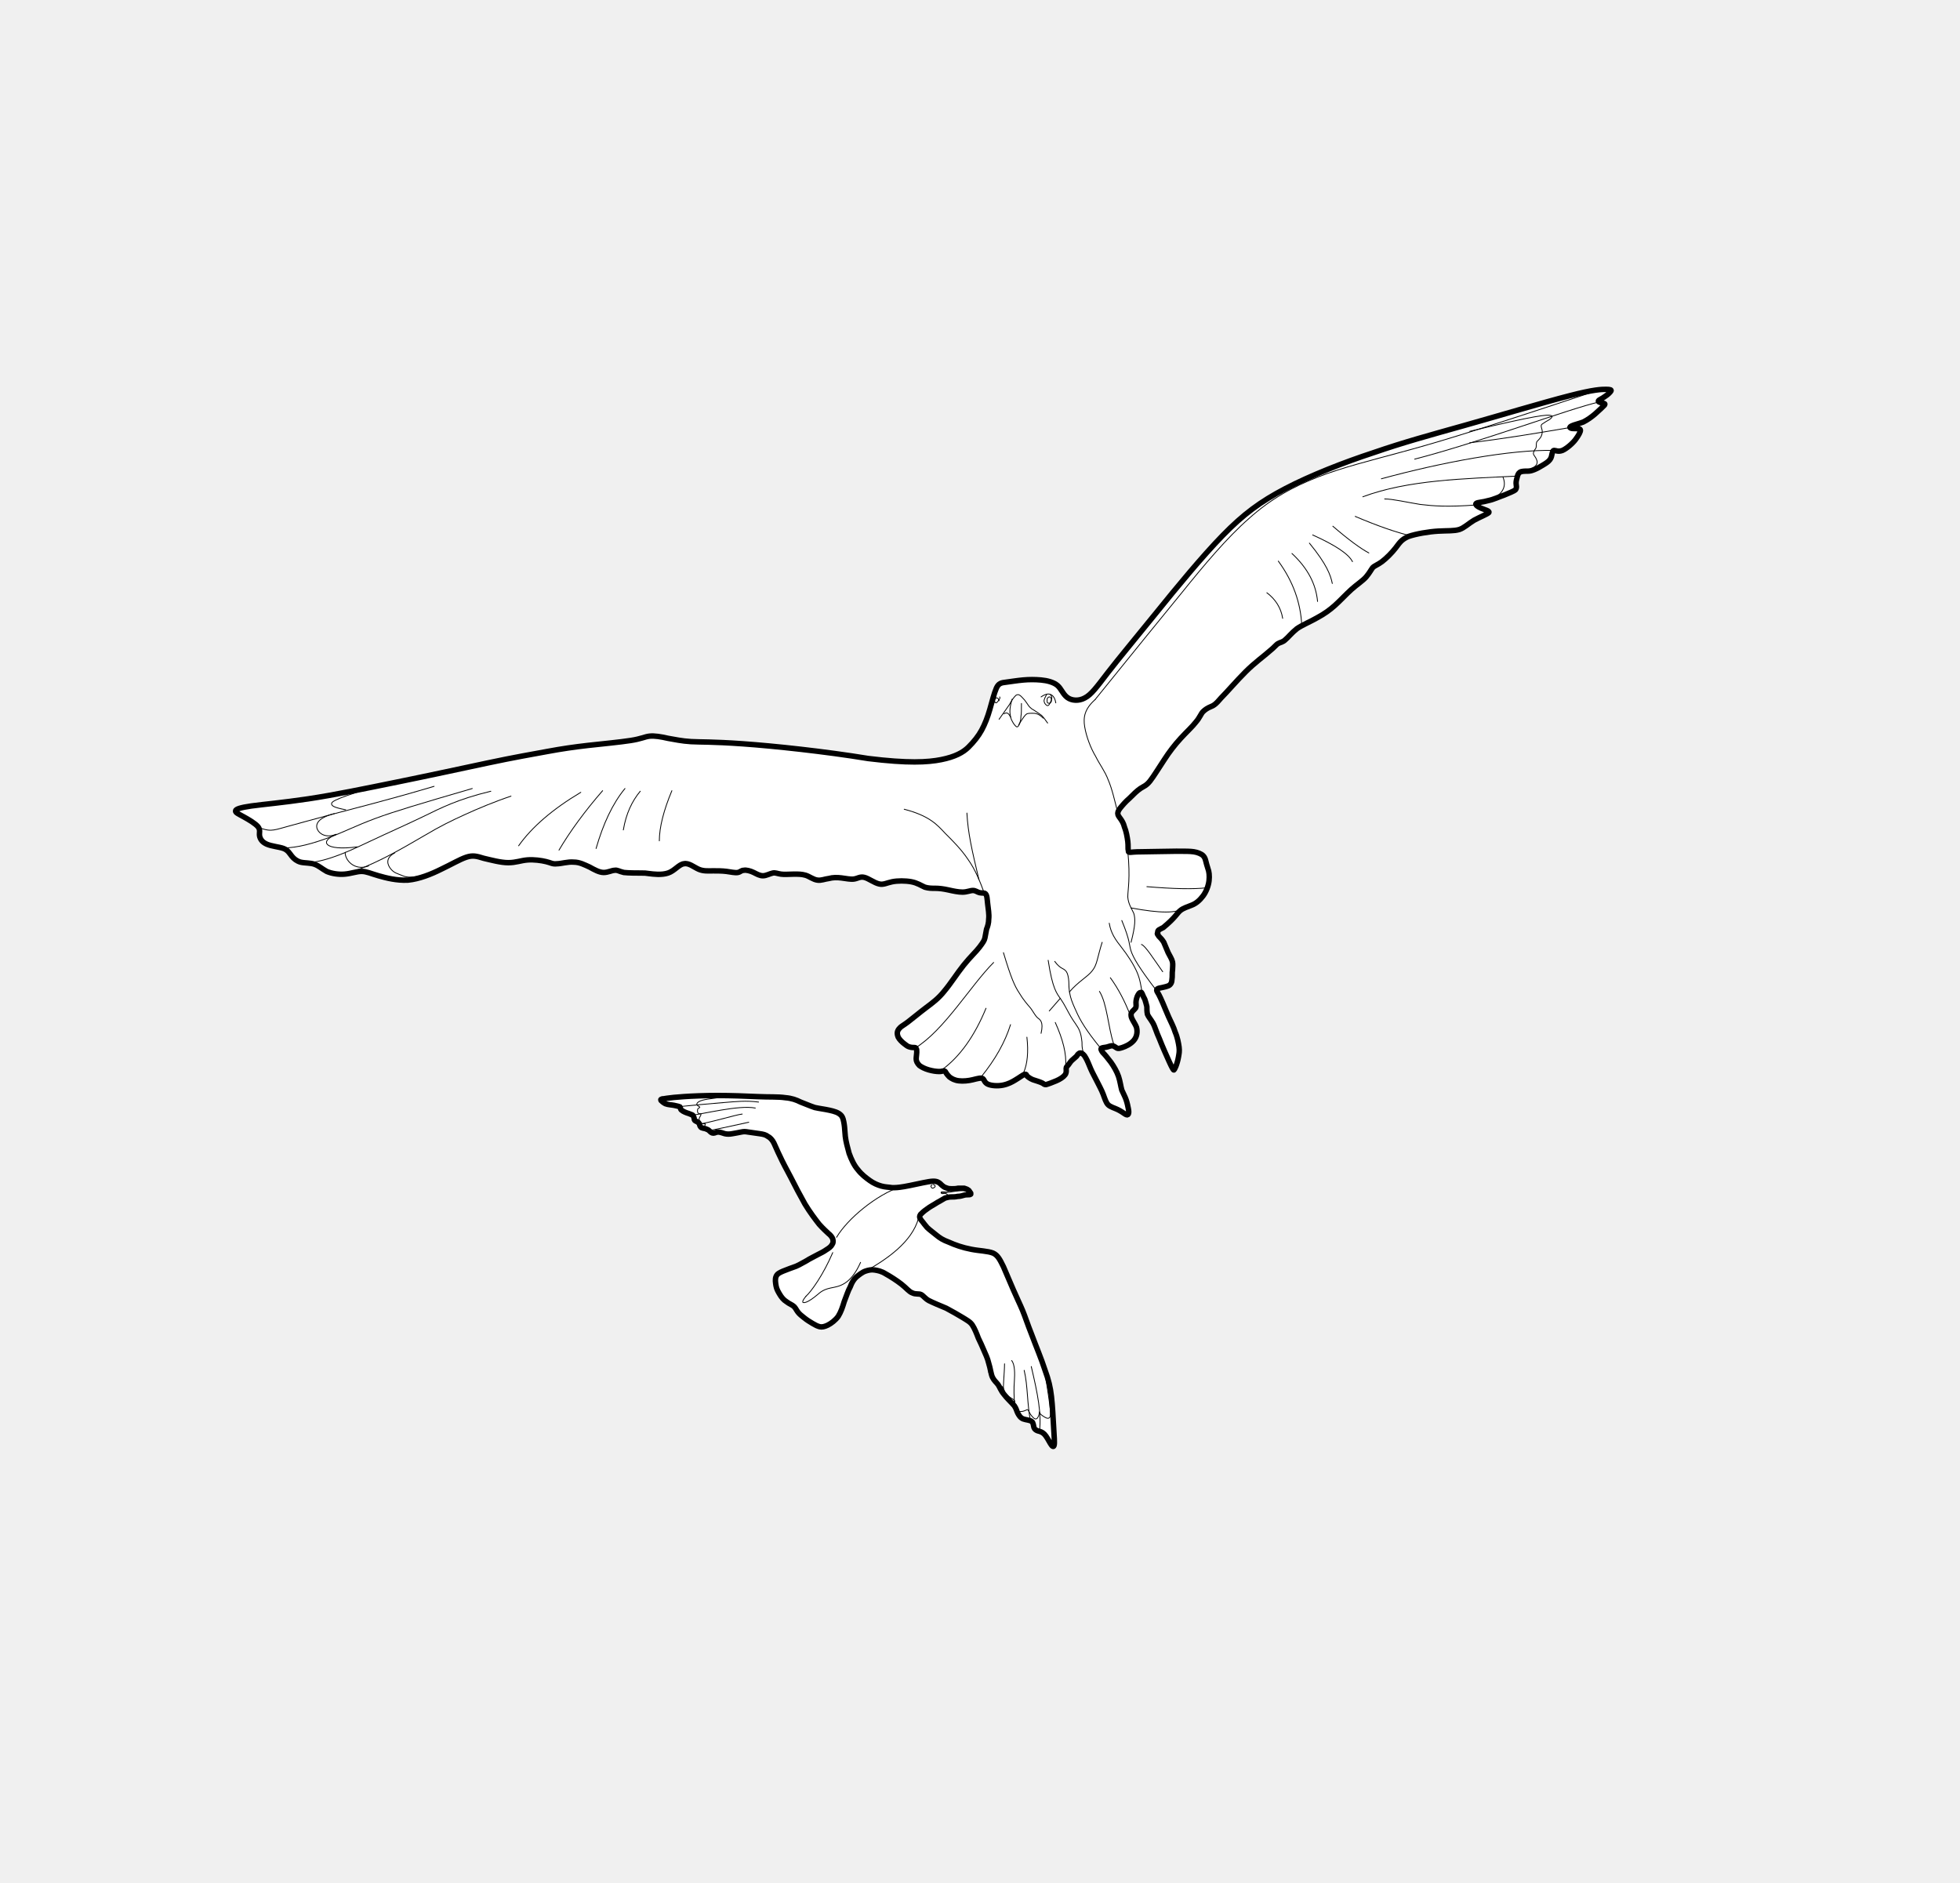
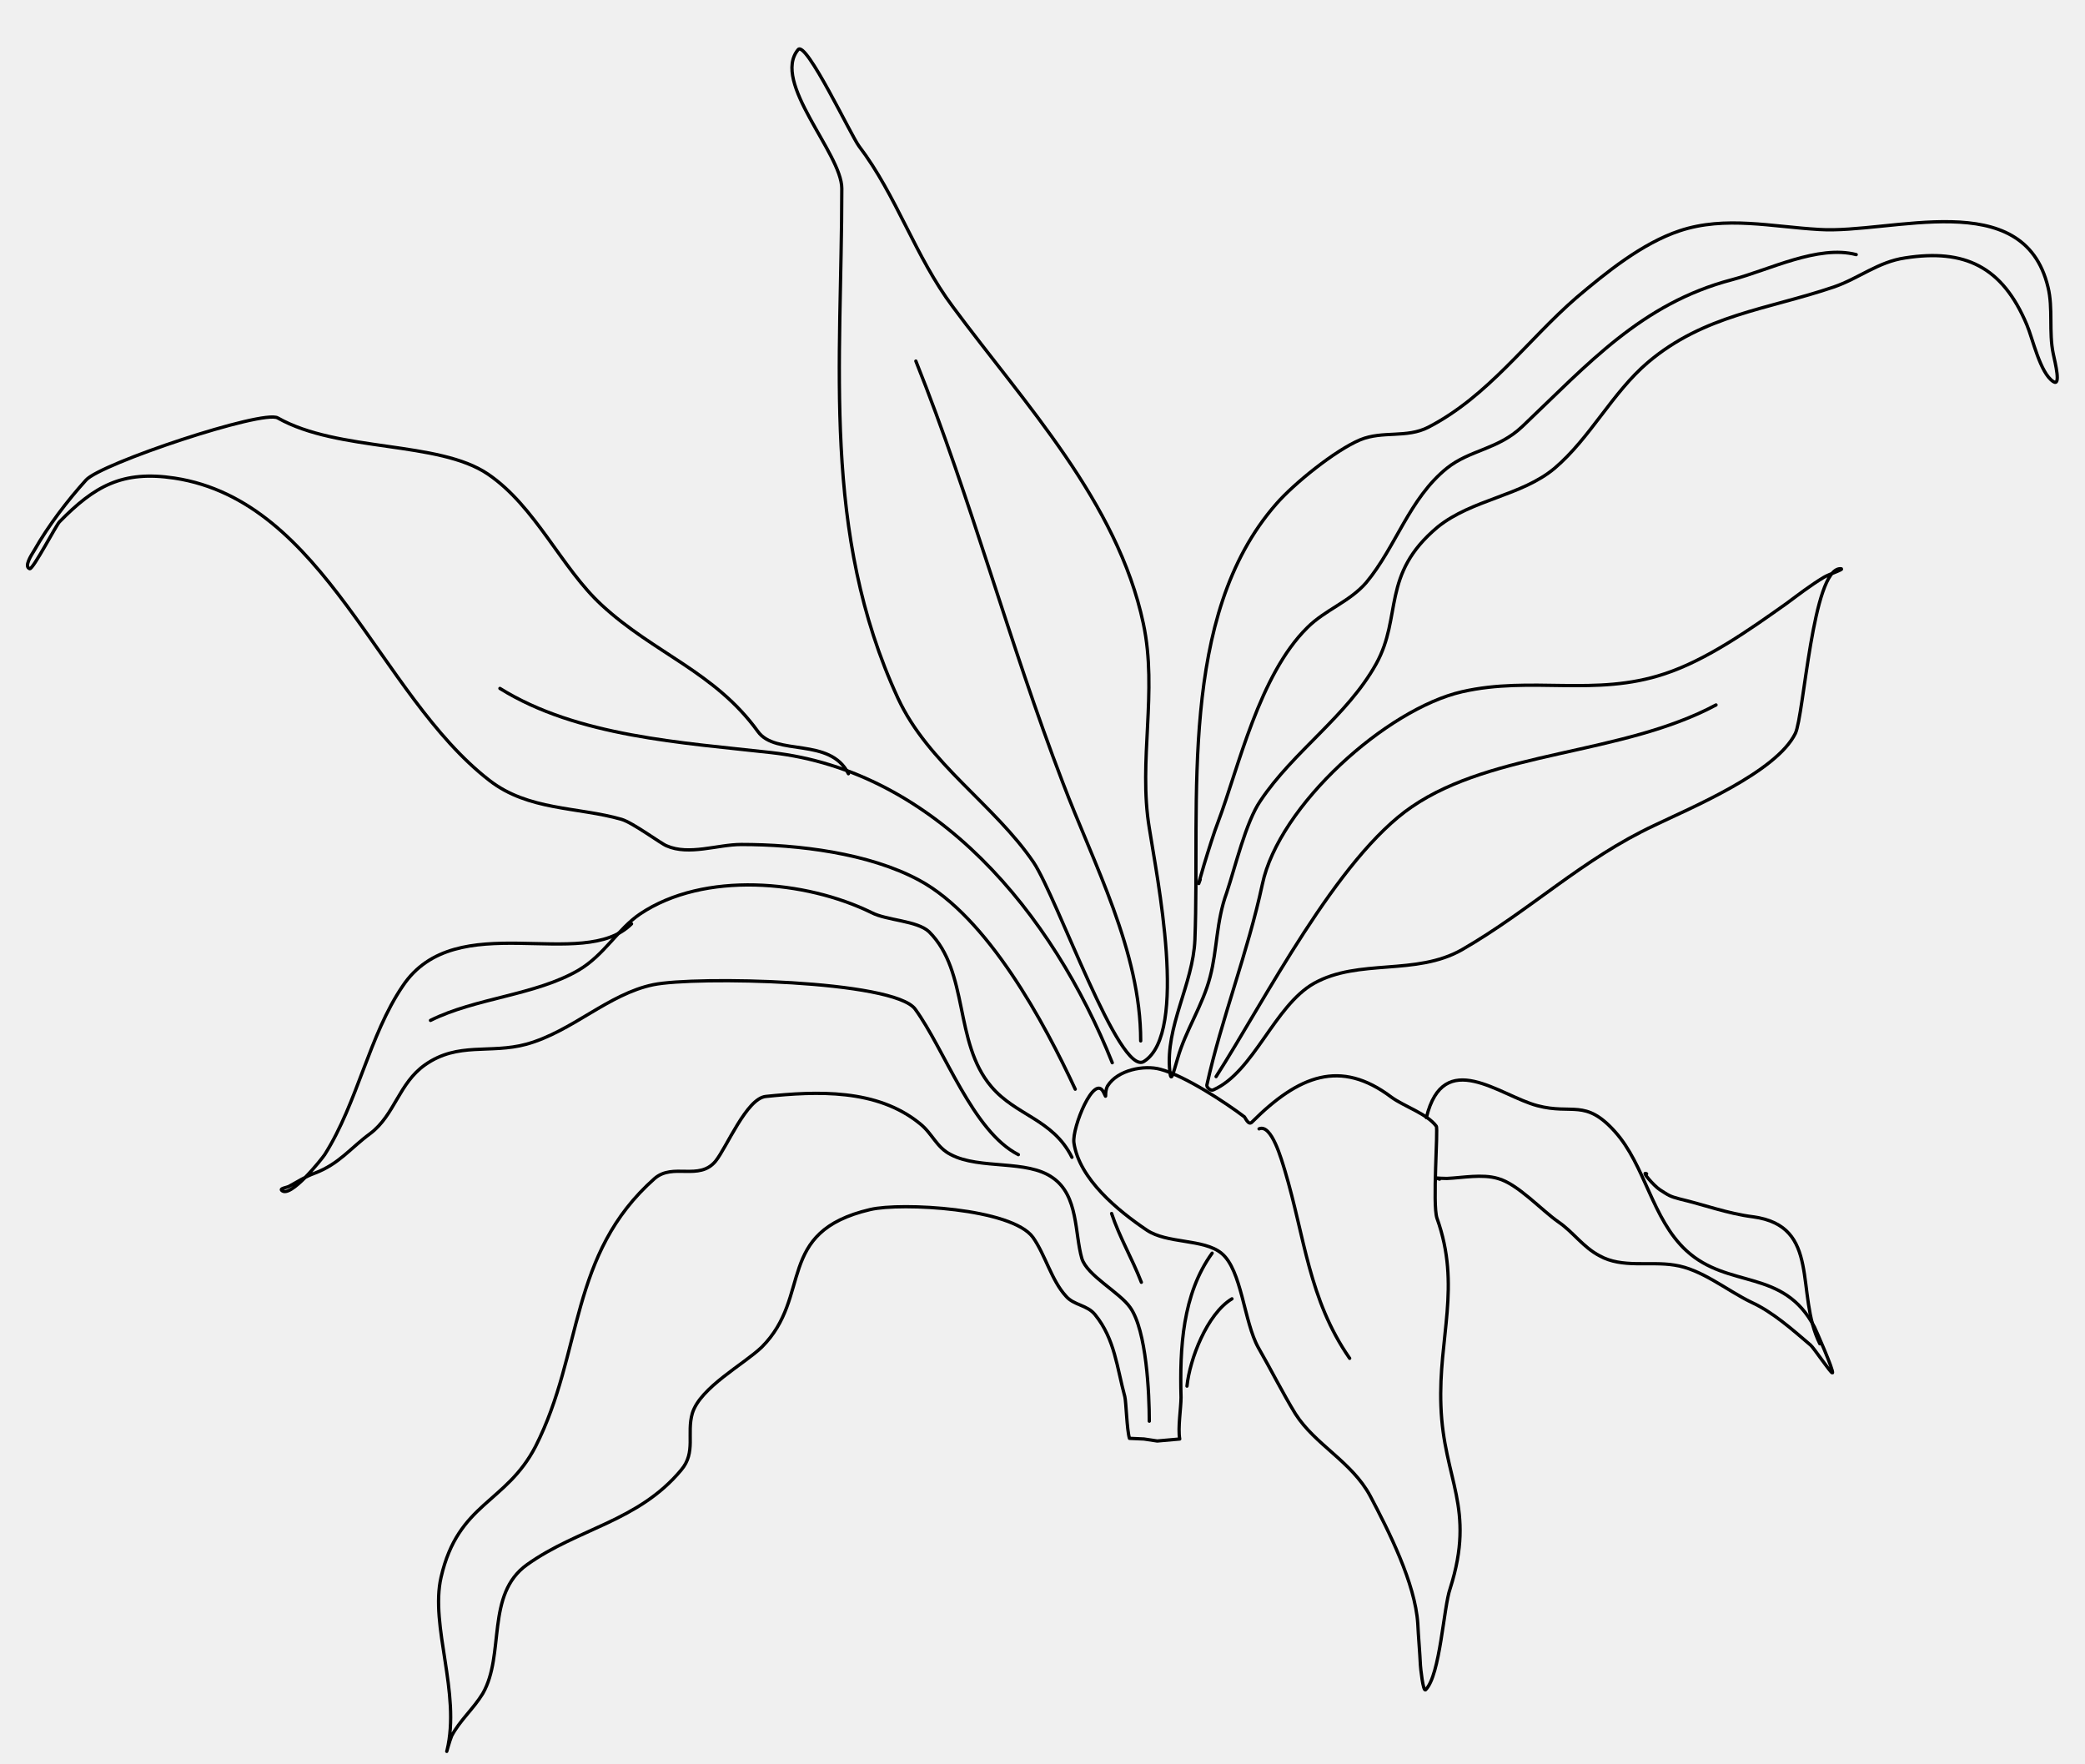
- <svg xmlns="http://www.w3.org/2000/svg" version="1.1" x="0px" y="0px" viewBox="0 0 359.4 345.3" style="enable-background:new 0 0 359.4 345.3;" xml:space="preserve">
+ <svg xmlns="http://www.w3.org/2000/svg" version="1.1" id="Layer_1" x="0px" y="0px" viewBox="0 0 315.3 266.7" style="enable-background:new 0 0 315.3 266.7;" xml:space="preserve">
  <style type="text/css">
- 	.st0{fill:#FFFFFF;stroke:#000000;stroke-linecap:round;stroke-linejoin:round;}
- 	.st1{fill:none;stroke:#000000;stroke-width:0.15;stroke-linecap:round;stroke-linejoin:round;}
+ 	.st0{fill:none;stroke:#000000;stroke-width:0.5;stroke-linecap:round;stroke-linejoin:round;}
</style>
  <g id="line">
</g>
  <g id="water">
</g>
  <g id="land">
</g>
  <g id="plant">
</g>
-   <g id="animal">
-     <g id="XMLID_114_">
-       <path id="XMLID_79_" class="st0" d="M213.3,170.1c2.2-1.8,2.5-2.6,3.1-3.1c0.6-0.5,1.4-0.7,2.1-1c0.8-0.3,1.5-0.9,2.1-1.7    c0.6-0.8,1-1.9,1.1-2.8c0.1-0.9,0-1.7-0.2-2.2c-0.2-0.6-0.3-1-0.4-1.4c-0.1-0.4-0.2-0.7-0.5-1c-0.3-0.3-1-0.6-1.7-0.7    c-0.7-0.1-1.4-0.1-3.2-0.1c-1.8,0-4.6,0.1-6.2,0.1c-1.6,0-2,0.1-2.2,0.1c-0.3,0-0.4,0-0.4-0.3c-0.1-0.3,0-0.9-0.1-1.7    c-0.1-0.8-0.3-1.9-0.6-2.6c-0.2-0.8-0.5-1.2-0.7-1.5c-0.2-0.3-0.4-0.5-0.5-0.8c-0.1-0.3,0-0.7,0.4-1.2c0.4-0.5,1-1.2,1.7-1.8    c0.7-0.7,1.4-1.4,2-1.8c0.6-0.4,1.1-0.5,1.8-1.4c0.7-0.9,1.6-2.4,2.6-3.9c0.9-1.4,1.9-2.7,3-3.9c1.1-1.2,2.2-2.2,2.8-3    c0.7-0.8,0.9-1.5,1.3-1.9c0.4-0.4,0.9-0.7,1.4-0.9c0.5-0.2,0.9-0.4,1.9-1.6c1.1-1.1,2.8-3.1,4.5-4.8c1.7-1.7,3.4-2.9,4.4-3.8    c1-0.8,1.2-1.2,1.6-1.4c0.3-0.2,0.8-0.2,1.3-0.7c0.5-0.4,1.1-1.2,2.1-2c1-0.7,2.5-1.3,3.7-2c1.3-0.7,2.3-1.4,3.3-2.3    c1-0.9,2-2,3-2.9c1-0.9,2.1-1.6,2.7-2.3c0.6-0.7,0.9-1.3,1.2-1.7c0.4-0.4,0.9-0.5,1.7-1.1c0.8-0.6,1.8-1.6,2.5-2.5    c0.7-0.9,1-1.5,2.3-2.1c1.4-0.5,3.8-0.9,5.5-1c1.8-0.1,2.9,0,3.9-0.3c0.9-0.3,1.7-1.1,2.7-1.7c1.1-0.6,2.4-1.1,2.7-1.4    c0.2-0.3-0.7-0.5-1.4-0.8c-0.7-0.3-1.2-0.7-0.9-0.9c0.3-0.2,1.2-0.2,2.2-0.5c1-0.2,2-0.7,2.9-1c0.9-0.4,1.8-0.7,2.1-1    c0.3-0.4,0.1-0.8,0.1-1.2c0-0.4,0.1-0.7,0.2-1.1c0.1-0.4,0.2-0.7,0.5-0.9c0.3-0.2,0.9-0.2,1.4-0.2c0.5,0,0.8-0.1,1.3-0.3    c0.5-0.2,1-0.5,1.5-0.8c0.5-0.3,1-0.6,1.3-1c0.3-0.4,0.3-0.7,0.4-1.1c0.1-0.3,0.1-0.6,0.4-0.6c0.3,0,0.7,0.3,1.5,0    c0.7-0.3,1.8-1.2,2.4-2c0.6-0.8,0.9-1.4,0.9-1.7c0-0.3-0.4-0.3-0.8-0.3c-0.4,0-0.8,0-1-0.1c-0.2-0.1-0.2-0.2,0.2-0.4    c0.4-0.2,1.3-0.4,2.1-0.7c0.8-0.4,1.5-0.9,2.2-1.5c0.7-0.6,1.4-1.3,1.7-1.6c0.2-0.3,0-0.3-0.4-0.4c-0.4-0.1-0.8-0.2-0.7-0.4    c0.1-0.2,0.7-0.4,1.2-0.8c0.5-0.3,1-0.8,1.1-1c0.1-0.2-0.1-0.3-0.9-0.3c-0.8,0-2.2,0-6.8,1.2c-4.7,1.2-12.7,3.6-19.1,5.4    c-6.4,1.8-11.2,3.1-16.7,5c-5.5,1.8-11.6,4.2-16.2,6.6c-4.6,2.4-7.7,4.7-11.5,8.6c-3.8,3.9-8.4,9.5-12.2,14.2    c-3.8,4.7-6.9,8.4-8.9,11c-2,2.6-3,4-4.2,4.6c-1.1,0.6-2.4,0.5-3.2-0.1c-0.8-0.6-1.1-1.6-1.8-2.2c-0.7-0.6-1.9-0.9-3-1    c-1.1-0.1-2.2-0.1-3.3,0c-1.1,0.1-2.3,0.3-3.1,0.4c-0.9,0.1-1.4,0.2-1.8,1.1c-0.4,0.9-0.8,2.5-1.2,3.9c-0.4,1.4-0.9,2.7-1.5,3.8    c-0.6,1.1-1.4,2.1-2.4,3.1s-2.5,1.8-5,2.3c-2.5,0.5-6.1,0.7-13.4-0.2c-7.9-1.3-17.3-2.3-23-2.7c-5.7-0.4-7.8-0.3-9.5-0.4    c-1.7-0.1-3-0.4-4.2-0.6c-1.3-0.3-2.5-0.5-3.4-0.4c-0.9,0.1-1.5,0.5-3.5,0.8c-1.9,0.3-5.1,0.6-7.8,0.9c-2.6,0.3-4.7,0.6-7.4,1.1    c-2.7,0.5-6.2,1.1-10.9,2.1c-4.7,1-10.7,2.3-16.6,3.5c-5.9,1.2-11.7,2.4-16.4,3.1c-4.7,0.7-8.2,1-10.4,1.3    c-2.1,0.3-2.9,0.6-2.9,0.9c-0.1,0.3,0.6,0.6,1.5,1.1c0.9,0.5,2.1,1.2,2.6,1.8c0.5,0.6,0.2,1.1,0.3,1.7c0.1,0.5,0.4,1.1,1.3,1.5    c0.9,0.4,2.3,0.5,3.1,0.8c0.8,0.3,1.1,0.9,1.5,1.4c0.4,0.5,0.9,0.9,1.6,1.1c0.8,0.2,1.8,0.1,2.6,0.4c0.8,0.3,1.3,0.8,2.2,1.3    c0.9,0.4,2.2,0.6,3.3,0.5c1.2-0.1,2.2-0.5,3.1-0.5c0.9,0,1.7,0.4,3.1,0.8c1.4,0.4,3.3,0.9,5.4,0.8c2.1-0.2,4.3-1.1,6.1-2    c1.9-0.9,3.4-1.8,4.6-2.2c1.2-0.4,1.9-0.2,3.2,0.2c1.3,0.3,3.1,0.8,4.5,0.8c1.4,0,2.3-0.4,3.5-0.5c1.2-0.1,2.6,0.1,3.4,0.3    c0.9,0.2,1.2,0.5,2,0.4c0.8,0,2-0.4,3.1-0.3c1.1,0,2,0.5,2.9,0.9c0.9,0.5,1.8,1,2.6,1c0.8,0,1.5-0.4,2-0.4    c0.5-0.1,0.8,0.2,1.7,0.4c0.9,0.1,2.4,0.1,3.1,0.1c0.8,0,0.8,0,1.5,0.1c0.8,0.1,2.3,0.3,3.5-0.1c1.2-0.4,2-1.6,2.9-1.7    c0.9-0.2,1.8,0.6,2.7,1c0.9,0.4,1.8,0.3,2.7,0.3c0.8,0,1.6,0,2.4,0.1c0.8,0.1,1.6,0.3,2.1,0.2c0.5-0.1,0.6-0.4,1.1-0.4    c0.4-0.1,1.2,0.1,1.8,0.4c0.6,0.3,1.1,0.6,1.7,0.6c0.6,0,1.3-0.4,1.8-0.5c0.5-0.1,0.8,0.1,1.5,0.2c0.6,0.1,1.6,0,2.4,0    c0.8,0,1.4,0,2.1,0.2c0.7,0.2,1.4,0.8,2.2,0.9c0.7,0.1,1.3-0.2,2.1-0.3c0.7-0.2,1.5-0.2,2.3-0.1c0.8,0.1,1.7,0.3,2.3,0.2    c0.7-0.1,1.1-0.5,1.9-0.3c0.8,0.2,1.8,1,2.7,1.2c0.8,0.2,1.4-0.2,2.4-0.4c1-0.2,2.4-0.2,3.5,0c1.1,0.2,1.8,0.7,2.5,1    c0.7,0.2,1.2,0.2,1.9,0.2c0.7,0,1.5,0.1,2.4,0.3c0.9,0.2,1.8,0.4,2.6,0.4c0.8,0,1.4-0.3,1.9-0.3c0.5,0,0.8,0.3,1.2,0.4    c0.4,0.1,0.9,0,1.1,0.2c0.3,0.3,0.3,0.9,0.4,1.8c0.1,0.9,0.3,2,0.2,2.8c0,0.8-0.2,1.4-0.4,1.9c-0.1,0.5-0.2,1.1-0.3,1.6    c-0.1,0.5-0.4,0.9-1,1.7c-0.6,0.8-1.7,1.8-2.9,3.3c-1.2,1.5-2.4,3.4-3.5,4.7c-1.1,1.4-2.2,2.2-3.4,3.1c-1.2,0.9-2.5,2-3.3,2.6    c-0.8,0.6-1.2,0.8-1.4,1c-0.2,0.2-0.4,0.4-0.5,0.7c-0.1,0.3-0.1,0.6,0.1,1.1c0.2,0.4,0.7,0.9,1.1,1.2c0.4,0.3,0.6,0.5,1,0.6    c0.3,0.1,0.7,0.1,0.9,0.1c0.2,0,0.3,0.1,0.3,0.2c0.1,0.1,0.1,0.3,0.1,0.7c0,0.3-0.1,0.8-0.1,1.2c0,0.4,0.2,0.8,0.6,1.2    c0.4,0.3,1,0.6,1.7,0.8c0.7,0.2,1.4,0.3,1.9,0.3c0.5,0,0.6-0.1,0.8-0.1c0.2,0,0.3,0,0.4,0.2c0.1,0.2,0.3,0.5,0.7,0.9    c0.4,0.3,0.9,0.6,1.7,0.7c0.8,0.1,1.8,0,2.6-0.2c0.8-0.2,1.5-0.4,1.8-0.2c0.3,0.2,0.3,0.7,0.9,1c0.6,0.3,1.8,0.4,2.8,0.2    c1-0.2,1.7-0.6,2.2-0.9c0.5-0.3,0.8-0.5,1.1-0.7c0.3-0.2,0.6-0.4,0.8-0.4c0.2,0,0.2,0.1,0.3,0.3c0.2,0.2,0.6,0.5,1.1,0.7    c0.6,0.2,1.3,0.4,1.7,0.6c0.4,0.2,0.3,0.3,0.7,0.3c0.4-0.1,1.2-0.4,1.9-0.7c0.7-0.3,1.3-0.7,1.6-1.1c0.3-0.4,0.2-0.9,0.2-1.2    c0-0.3,0.2-0.3,0.3-0.5c0.2-0.2,0.4-0.6,0.7-0.9c0.3-0.3,0.6-0.5,0.9-0.8c0.2-0.3,0.4-0.6,0.7-0.6c0.3,0,0.7,0.3,1,0.9    c0.3,0.5,0.6,1.3,0.9,2c0.3,0.7,0.7,1.4,1.1,2.2c0.4,0.8,0.9,1.7,1.2,2.5c0.3,0.8,0.5,1.5,0.9,1.9c0.4,0.4,1.2,0.6,1.8,0.9    c0.6,0.3,1,0.6,1.3,0.8c0.3,0.2,0.5,0.2,0.6,0c0.1-0.2,0.1-0.5,0-1c-0.1-0.5-0.2-1-0.4-1.6c-0.2-0.6-0.5-1.1-0.8-1.8    c-0.2-0.7-0.3-1.6-0.6-2.5c-0.3-0.9-0.9-1.9-1.4-2.6c-0.6-0.8-1.1-1.4-1.5-1.8c-0.3-0.4-0.4-0.7-0.2-0.8c0.2-0.1,0.6-0.1,1-0.2    c0.4-0.1,0.8-0.3,1.1-0.2c0.3,0.1,0.5,0.3,0.7,0.4c0.2,0.1,0.4,0.1,1-0.1c0.6-0.2,1.5-0.6,2.1-1.3c0.6-0.7,0.7-1.6,0.5-2.4    c-0.3-0.8-1-1.6-1-2.2c-0.1-0.6,0.6-1,0.8-1.3c0.2-0.3,0.1-0.6,0.1-1.1c0-0.4,0.2-1.1,0.4-1.4c0.2-0.4,0.4-0.4,0.6-0.4    c0.1,0.1,0.2,0.4,0.3,0.6c0.1,0.3,0.3,0.5,0.4,0.9c0.1,0.3,0.2,0.7,0.3,1.1c0,0.4,0,0.9,0.1,1.4c0.2,0.5,0.6,0.9,1,1.6    c0.4,0.7,0.6,1.6,1.2,2.9c0.5,1.3,1.3,3.1,1.8,4.2c0.5,1.1,0.7,1.4,0.8,1.5c0.1,0.1,0.2-0.2,0.4-0.6c0.2-0.5,0.4-1.2,0.5-1.8    c0.1-0.6,0.2-1,0.1-1.8c-0.1-0.7-0.3-1.8-0.7-2.7c-0.3-1-0.8-1.9-1.2-2.8c-0.4-0.9-0.8-1.9-1.1-2.6c-0.3-0.7-0.5-1.1-0.7-1.5    c-0.2-0.4-0.4-0.6-0.4-0.8c0-0.2,0.1-0.3,0.5-0.4c0.4-0.1,1.1-0.2,1.6-0.4c0.5-0.2,0.7-0.7,0.7-1.2c0.1-0.5,0-1.2,0.1-1.7    c0-0.5,0.1-1,0-1.5c-0.1-0.5-0.5-1.1-0.8-1.7c-0.3-0.7-0.6-1.4-0.8-1.9c-0.3-0.5-0.6-0.8-0.9-1.1c-0.2-0.3-0.4-0.5-0.2-0.6    C212.2,170.5,212.6,170.5,213.3,170.1z" />
-       <path id="XMLID_78_" class="st0" d="M122.3,201.4c0.7-0.1,1.6-0.2,3.1-0.3c1.5-0.1,3.7-0.2,6.2-0.2c2.4,0,5.1,0.1,7.3,0.2    c2.2,0.1,3.8,0,5.1,0.2c1.2,0.1,2,0.4,2.8,0.8c0.8,0.3,1.7,0.7,2.6,1c0.9,0.2,1.8,0.3,2.7,0.5c0.9,0.2,1.6,0.4,2.1,0.9    c0.4,0.4,0.5,1.1,0.6,1.7c0.1,0.6,0.1,1.3,0.2,2.2c0.1,0.9,0.4,2,0.7,3.1c0.4,1.1,0.9,2.2,1.6,3c0.7,0.9,1.5,1.5,2.2,2    c0.7,0.5,1.4,0.8,2.1,1c0.7,0.2,1.4,0.2,2,0.3c0.6,0,1,0,2.2-0.2c1.2-0.2,3.3-0.7,4.5-0.9c1.2-0.2,1.6,0,1.9,0.2    c0.3,0.2,0.4,0.4,0.7,0.6c0.2,0.2,0.5,0.3,0.8,0.4c0.3,0.1,0.6,0.1,0.9,0.1c0.3,0,0.7,0,1.1-0.1c0.4,0,0.7,0,1.1,0    c0.3,0.1,0.6,0.2,0.7,0.3c0.2,0.1,0.2,0.2,0.3,0.3c0.1,0.1,0.1,0.2,0.2,0.3c0,0.1,0,0.2,0,0.2c-0.1,0.1-0.3,0.1-0.5,0.1    c-0.2,0-0.5,0-0.8,0.1c-0.3,0.1-0.7,0.2-1.1,0.2c-0.4,0.1-0.8,0.1-1.2,0.1c-0.4,0-0.7,0.1-1.1,0.2c-0.4,0.2-0.8,0.5-1.4,0.8    c-0.6,0.4-1.4,0.8-1.9,1.2c-0.6,0.4-1,0.8-1.2,1c-0.2,0.3-0.2,0.5-0.1,0.7c0.1,0.2,0.3,0.5,0.5,0.7c0.2,0.3,0.4,0.5,0.8,1    c0.4,0.4,1.1,0.9,1.7,1.4c0.6,0.5,1.2,0.9,2.3,1.3c1.1,0.5,2.5,1,4.1,1.3c1.5,0.3,3,0.3,4,0.7c0.9,0.4,1.3,1.3,1.9,2.5    c0.5,1.2,1.2,2.8,1.8,4.2c0.6,1.4,1.2,2.6,1.7,3.8c0.5,1.2,0.9,2.5,1.7,4.5c0.7,1.9,1.8,4.5,2.4,6.4c0.7,1.9,1,3.2,1.2,4.9    c0.2,1.7,0.3,3.9,0.4,5.6c0.1,1.7,0.2,2.9,0.1,3.3c-0.1,0.5-0.4,0.2-0.7-0.3c-0.3-0.5-0.7-1.3-1.1-1.7c-0.4-0.4-0.8-0.5-1.2-0.6    c-0.3-0.1-0.6-0.3-0.7-0.6c-0.1-0.3-0.1-0.9-0.4-1.1c-0.3-0.3-1.1-0.3-1.6-0.5c-0.5-0.2-0.8-0.7-1-1.1c-0.2-0.4-0.2-0.7-0.6-1.3    c-0.5-0.6-1.4-1.4-1.9-2.1c-0.6-0.7-0.8-1.4-1.1-1.8c-0.3-0.4-0.7-0.7-1-1.3c-0.3-0.6-0.4-1.7-0.7-2.6c-0.2-0.9-0.6-1.7-0.9-2.4    c-0.3-0.7-0.6-1.4-1-2.2c-0.3-0.8-0.7-1.8-1.1-2.4c-0.4-0.6-1-0.9-1.8-1.4c-0.8-0.5-1.9-1.1-3-1.7c-1.2-0.5-2.4-1-3.2-1.4    c-0.7-0.4-1-0.9-1.4-1.1c-0.4-0.2-1,0-1.6-0.3c-0.6-0.2-1.1-0.9-2-1.6c-0.9-0.7-2-1.4-2.9-1.9c-0.8-0.5-1.4-0.6-2-0.7    c-0.6-0.1-1.1,0-1.7,0.2c-0.6,0.2-1.2,0.7-1.7,1.1c-0.5,0.5-0.8,1-1.1,1.8c-0.4,0.7-0.7,1.7-1.1,2.7c-0.3,1-0.6,1.9-1.1,2.7    c-0.5,0.7-1.3,1.3-1.9,1.6c-0.6,0.3-1.1,0.4-1.5,0.3c-0.4-0.1-0.8-0.3-1.3-0.6c-0.5-0.3-1-0.6-1.5-1c-0.5-0.4-0.9-0.7-1.2-1.1    c-0.3-0.4-0.4-0.7-0.7-1c-0.3-0.3-0.9-0.5-1.4-0.9c-0.5-0.3-0.9-0.8-1.2-1.3c-0.3-0.5-0.6-1-0.7-1.6c-0.1-0.6-0.2-1.2,0-1.7    c0.2-0.5,0.6-0.7,1.3-1c0.7-0.3,1.6-0.6,2.4-0.9c0.7-0.3,1.3-0.7,1.9-1c0.6-0.4,1.3-0.7,2-1.1c0.6-0.3,1.2-0.6,1.6-0.9    c0.5-0.3,0.9-0.6,1.1-1c0.2-0.3,0.2-0.6,0.1-1c-0.1-0.3-0.4-0.7-0.8-1c-0.4-0.4-0.9-0.8-1.7-1.7c-0.7-0.9-1.7-2.2-2.6-3.7    c-0.9-1.6-1.8-3.3-2.6-4.9c-0.8-1.5-1.5-2.8-2-3.9c-0.5-1-0.8-1.8-1.1-2.4c-0.3-0.6-0.7-1-1.1-1.2c-0.4-0.3-0.8-0.4-1.5-0.5    c-0.7-0.1-1.5-0.2-2.1-0.3c-0.6-0.1-0.8-0.1-1.3,0c-0.4,0.1-1.1,0.2-1.6,0.3c-0.5,0.1-1,0.1-1.4,0c-0.4-0.1-0.8-0.3-1.2-0.3    c-0.4,0-0.6,0.2-0.9,0.2c-0.3,0-0.5-0.2-0.7-0.4c-0.2-0.2-0.4-0.3-0.7-0.4c-0.3-0.1-0.7-0.1-0.9-0.3c-0.2-0.2-0.2-0.5-0.3-0.7    c-0.1-0.2-0.4-0.3-0.6-0.4c-0.2-0.1-0.3-0.2-0.3-0.4c0-0.2-0.1-0.4-0.2-0.6c-0.1-0.2-0.4-0.2-0.8-0.4c-0.4-0.1-1.1-0.4-1.3-0.6    c-0.3-0.2-0.2-0.5-0.3-0.6c-0.2-0.1-0.6-0.2-1.1-0.3c-0.5-0.1-1.1-0.1-1.6-0.3c-0.4-0.2-0.7-0.5-0.8-0.6c-0.1-0.2,0-0.2,0.3-0.3    C121.2,201.6,121.6,201.5,122.3,201.4z" />
-       <path id="XMLID_77_" class="st1" d="M179.9,197.5c2.6-3.2,4.4-6.4,5.4-9.6" />
-       <path id="XMLID_76_" class="st1" d="M129.5,207.4c1.5-0.2,4.1-0.8,7.8-1.6" />
-       <path id="XMLID_75_" class="st1" d="M191.8,252.9c0.9,5.8,1,6.8,0.6,7.1c-0.3,0.3-1-0.2-1.4-0.5c-0.4-0.3-0.4-0.6-0.4-0.6    s0,0.2-0.1,0.6c-0.1,0.3-0.3,0.8-0.7,0.7c-0.3-0.1-0.8-0.7-1-1.1c-0.2-0.4-0.3-0.6-0.4-0.6c-0.1,0-0.4,0.2-0.8,0.3    c-0.4,0.1-1,0.1-1.2-0.2c-0.3-0.2-0.3-0.7-0.3-1.1c0-0.3,0-0.6-0.1-0.7c-0.1-0.1-0.2-0.2-0.4-0.3c-0.2-0.1-0.3-0.2-0.6-0.4    c-0.3-0.3-0.7-0.6-0.8-1c-0.2-0.4-0.2-0.7-0.4-0.8c-0.2-0.1-0.6-0.1-1-0.3c-0.4-0.2-0.8-0.7-1.5-2.4" />
-       <path id="XMLID_74_" class="st1" d="M47.3,151.7c1.6,0.6,2.2,0.6,2.9,0.5c0.7-0.1,1.6-0.4,3.1-0.8c1.5-0.4,3.6-1,7.7-2.1    c4.1-1.1,10.2-2.6,18.6-5.1" />
-       <path id="XMLID_73_" class="st1" d="M51.9,155.5c2.7,0,5.7-0.9,8.4-1.9c2.7-1,5-2.2,8.5-3.5c3.5-1.3,8.2-2.7,17.8-5.5" />
-       <path id="XMLID_72_" class="st1" d="M56.6,158.2c3.6-0.3,7.6-2.2,11.2-3.9c3.6-1.7,6.8-3.1,9.9-4.6c3.1-1.5,6.1-3.1,12.3-4.6" />
-       <path id="XMLID_71_" class="st1" d="M64.8,159.8c5-1.8,9.6-4.6,12.9-6.5c3.2-1.9,5.1-2.8,7.5-3.9c2.4-1.1,5.5-2.4,8.5-3.4" />
-       <path id="XMLID_70_" class="st1" d="M106.5,145.3c-5.2,3.1-9,6.4-11.4,9.8" />
-       <path id="XMLID_69_" class="st1" d="M110.5,145c-3.3,3.8-6,7.5-8,10.9" />
-       <path id="XMLID_68_" class="st1" d="M117.4,145.1c-1.5,1.8-2.6,4.1-3.1,7.1" />
-       <path id="XMLID_67_" class="st1" d="M114.6,144.6c-2.3,2.8-4,6.5-5.3,11" />
-       <path id="XMLID_66_" class="st1" d="M123.2,145c-1.5,3.6-2.3,6.7-2.3,9.2" />
-       <path id="XMLID_65_" class="st1" d="M180.6,164.1c-0.9-2.5-1.8-4.7-3.1-6.5c-1.2-1.8-2.7-3.3-4.2-4.8c-1.5-1.6-2.9-3.2-7.5-4.4" />
-       <path id="XMLID_64_" class="st1" d="M179.5,161.3c-1.3-5.5-2-8.5-2.2-12.2" />
-       <path id="XMLID_63_" class="st1" d="M182.6,127.8c-0.3,0.4-0.3,0.7-0.2,0.9c0.1,0.2,0.3,0.3,0.5,0c0.2-0.2,0.6-0.7,0.4-0.9" />
-       <path id="XMLID_62_" class="st1" d="M182.4,128.8c-0.1-0.6,0.1-0.7,0.3-0.8c0.1,0,0.2,0,0.2,0c0.1,0,0.1,0.1,0.3,0.5" />
-       <path id="XMLID_61_" class="st1" d="M183.2,131.9c1.3-1.8,1.6-2.3,1.9-2.7c0.2-0.4,0.4-0.7,0.6-1c0.2-0.3,0.4-0.5,0.6-0.7    c0.2-0.1,0.4-0.2,0.7,0c0.3,0.2,0.6,0.6,0.9,0.9c0.3,0.4,0.5,0.7,0.7,1c0.2,0.3,0.4,0.4,0.6,0.6c0.2,0.1,0.5,0.3,0.8,0.5    c0.3,0.2,0.6,0.4,1,0.7c0.3,0.3,0.7,0.8,1.1,1.4" />
-       <path id="XMLID_60_" class="st1" d="M185.6,128.2c-0.6,1.9-0.4,2.7-0.3,3.2c0.1,0.6,0.3,0.8,0.5,1.2c0.2,0.3,0.5,0.7,0.7,0.7    c0.2,0,0.4-0.4,0.5-0.7c0.1-0.3,0.2-0.7,0.2-1.2c0.1-0.5,0.1-1.2,0.1-2.4" />
-       <path id="XMLID_59_" class="st1" d="M186.8,132.9c1-1.6,1.2-1.8,1.5-2c0.3-0.1,0.6-0.1,1-0.1c0.5,0,1.1,0,2,0.9" />
-       <path id="XMLID_58_" class="st1" d="M185.3,131.5c-0.4-0.8-0.7-0.9-1.2-0.6" />
-       <path id="XMLID_57_" class="st1" d="M190.9,127.8c1-0.7,1.6-0.6,2-0.3c0.4,0.3,0.6,0.8,0.7,1.4" />
-       <path id="XMLID_56_" class="st1" d="M191.9,127.4c-0.5,0.9-0.5,1.1-0.4,1.4c0.1,0.3,0.4,0.6,0.6,0.6c0.2,0,0.3-0.2,0.5-0.6    c0.2-0.4,0.5-1,0-1.4" />
-       <path id="XMLID_55_" class="st1" d="M192,128.5c0-0.2,0-0.4,0.1-0.5c0.1-0.1,0.2-0.2,0.3-0.2c0.1,0,0.2,0,0.3,0.2    c0.1,0.1,0.1,0.4,0.1,0.5c0,0.2-0.1,0.3-0.2,0.4c-0.1,0.1-0.3,0.1-0.5,0C192,128.8,192,128.6,192,128.5z" />
-       <path id="XMLID_54_" class="st1" d="M200.8,128.3c-1.9,1.7-2.2,3.2-1.9,5c0.3,1.8,1.1,3.9,2,5.4c0.8,1.6,1.7,2.7,2.3,4.3    c0.7,1.6,1.2,3.8,1.8,6.2" />
-       <path id="XMLID_53_" class="st1" d="M200.8,128.3c7.6-9.4,11.8-14.6,15.9-19.6c4.1-5.1,8.3-10.1,12.3-13.6c4-3.6,8-5.8,12.6-7.6    c4.6-1.8,9.9-3.1,15.4-4.6c5.5-1.5,11.3-3.1,36.5-11.5" />
-       <path id="XMLID_52_" class="st1" d="M293.3,73.7c-5.4,1.2-21.9,7.4-33.9,10.5" />
-       <path id="XMLID_51_" class="st1" d="M287.9,78.4c-6.4,1.1-12.5,2.1-18.4,2.8" />
-       <path id="XMLID_50_" class="st1" d="M285,82.6c-8-0.2-20.7,2.2-31.7,5.2" />
-       <path id="XMLID_49_" class="st1" d="M278.3,87.3c-9.9,0.5-20.1,0.7-28.4,3.8" />
-       <path id="XMLID_48_" class="st1" d="M270.7,92.6c-5.3,0.4-7.8,0.2-10.3-0.1c-2.5-0.4-5-1-6.5-1" />
-       <path id="XMLID_47_" class="st1" d="M258.8,98.3c-2.9-0.7-6.3-1.9-10.3-3.6" />
-       <path id="XMLID_46_" class="st1" d="M244.4,96.5c2.9,2.5,5.1,4.1,6.6,4.9" />
-       <path id="XMLID_45_" class="st1" d="M240.7,98.1c4.2,1.9,6.6,3.5,7.3,4.9" />
-       <path id="XMLID_44_" class="st1" d="M240.1,99.6c3.2,3.9,3.9,5.9,4.2,7.4" />
-       <path id="XMLID_43_" class="st1" d="M236.9,101.5c2.9,2.7,4.4,5.6,4.7,8.8" />
-       <path id="XMLID_42_" class="st1" d="M234.4,102.9c2.7,3.7,4.1,7.6,4.3,11.8" />
-       <path id="XMLID_41_" class="st1" d="M232.3,108.7c1.6,1.2,2.6,2.8,2.9,4.7" />
-       <path id="XMLID_40_" class="st1" d="M167.8,192.2c5.3-3.2,10.2-11.5,14.4-15.7" />
-       <path id="XMLID_39_" class="st1" d="M172.7,196.2c3.3-2.4,6-6.2,8.1-11.3" />
-       <path id="XMLID_38_" class="st1" d="M126.3,204.6c2.7-0.3,9.2-2,12.2-1.4" />
-       <path id="XMLID_37_" class="st1" d="M206.8,156.1c0.5,5,0,7,0,8.4c0.1,1.3,0.7,2.1,1.1,3c0.3,1,0.3,2.2-0.5,5.3" />
-       <path id="XMLID_36_" class="st1" d="M205.7,168.8c1.6,3.9,1.3,4.4,1.7,5.6c0.4,1.2,1.4,3,4.7,7.3" />
-       <path id="XMLID_35_" class="st1" d="M203.4,169.3c0.3,1.9,1.2,3.1,2.3,4.5c1.1,1.4,2.2,3.1,2.8,4.5c0.6,1.4,0.7,2.5,1.1,4.7" />
-       <path id="XMLID_34_" class="st1" d="M192.2,176.1c0.8,5.3,1.6,6.1,2.3,7.1c0.7,1,1.3,2.3,1.9,3.3c0.6,1,1.2,1.7,1.5,2.4    c0.3,0.7,0.4,1.3,0.5,2.2c0,0.9,0,1.9,1,3.4" />
-       <path id="XMLID_33_" class="st1" d="M193.4,176.3c0.5,0.7,1,1.1,1.4,1.3c0.4,0.2,0.7,0.4,0.9,0.9c0.2,0.5,0.3,1.3,0.3,2    c0,0.8,0.1,1.5,0.3,2.3c0.2,0.8,0.6,1.7,1.2,3c0.6,1.3,1.6,3.1,4.3,6.4" />
-       <path id="XMLID_32_" class="st1" d="M184,174.7c1.4,4.7,2.1,6.2,2.9,7.4c0.7,1.2,1.5,2.1,2.1,2.8c0.5,0.7,0.8,1.3,1.2,1.7    c0.5,0.4,1.2,0.7,0.7,2.9" />
-       <line id="XMLID_31_" class="st1" x1="192.4" y1="185.4" x2="194.4" y2="183.1" />
-       <path id="XMLID_30_" class="st1" d="M196.1,181.9c1.6-1.9,3.4-2.8,4.2-3.9c0.9-1.1,0.9-2.4,1.8-5.2" />
-       <path id="XMLID_29_" class="st1" d="M188.3,190.2c0.3,2.7,0.1,4.9-0.6,6.5" />
-       <path id="XMLID_28_" class="st1" d="M193.5,187.5c1.4,3.1,2.1,5.8,1.9,8.1" />
-       <path id="XMLID_27_" class="st1" d="M221.3,162.8c-2.5,0.3-6.2,0.2-11-0.2" />
-       <path id="XMLID_26_" class="st1" d="M217,166.5c-1.1,1-4.3,1-9.6,0" />
-       <path id="XMLID_25_" class="st1" d="M213.2,178.2c-1.7-2.4-3.2-4.8-3.9-5" />
-       <path id="XMLID_24_" class="st1" d="M207.2,186c-0.9-2.2-2-4.5-3.6-6.7" />
-       <path id="XMLID_23_" class="st1" d="M204.2,191.4c-1-3-1.2-7.4-2.6-9.6" />
-       <path id="XMLID_22_" class="st1" d="M71.7,143.4c-10.4,3-10.9,3.6-10.9,4c0,0.4,0.5,0.7,2.6,1.1" />
-       <path id="XMLID_21_" class="st1" d="M61.3,149.2c-3.1,0.8-3.5,2-3.1,2.9c0.4,0.9,1.7,1.6,3.4,0.9" />
-       <path id="XMLID_20_" class="st1" d="M61.7,153c-3.3,1.3-2.2,3.1,3.8,2.3" />
-       <path id="XMLID_19_" class="st1" d="M63.3,156.3c-0.1,1.3,1.6,3.5,4.3,2.5" />
-       <path id="XMLID_18_" class="st1" d="M72.4,156.4c-1.9,1-1.3,2.3-0.7,3c0.6,0.7,1.2,0.8,1.9,1.1c0.7,0.3,1.5,0.7,4.9-0.2" />
-       <path id="XMLID_17_" class="st1" d="M269.5,79.1c12.3-3,14.3-3.1,14.9-2.9c0.6,0.2-0.3,0.8-0.9,1.1c-0.6,0.4-0.9,0.5-0.9,0.8    c0,0.3,0.2,0.7,0.2,1c0,0.4-0.1,0.8-0.3,1.1c-0.2,0.3-0.5,0.6-0.7,0.8c-0.1,0.3-0.1,0.5-0.1,0.8c0,0.3-0.1,0.5-0.3,0.7    c-0.1,0.3-0.3,0.5-0.2,0.8c0.1,0.3,0.4,0.5,0.6,1.1c0.2,0.5,0.1,1.4-2.2,1.9" />
-       <path id="XMLID_16_" class="st1" d="M275.6,87.5c0.8,2-0.3,3.5-3.3,4.6" />
-       <path id="XMLID_15_" class="st1" d="M123.9,203c3-0.3,6.2-0.6,8.7-0.8c2.5-0.2,4.1-0.4,6.5-0.1" />
-       <path id="XMLID_14_" class="st1" d="M127.8,206.2c2-0.2,7.2-1.8,8.3-1.9" />
-       <path id="XMLID_13_" class="st1" d="M165.2,217.6c-4.5,1.5-9.8,5.9-11.8,9.3" />
-       <path id="XMLID_12_" class="st1" d="M152.7,229.7c-1.7,4-3.9,7.1-4.9,8" />
-       <path id="XMLID_11_" class="st1" d="M157.8,231.5c-1.9,4.3-4.1,4.4-5.5,4.7c-1.4,0.3-1.9,0.8-2.5,1.3c-0.6,0.5-1.4,1.1-2,1.3    c-0.6,0.2-1,0.1,0-1.1" />
-       <path id="XMLID_10_" class="st1" d="M158.2,233.4c4.6-2.5,9-5.7,10.2-9.9" />
-       <path id="XMLID_9_" class="st1" d="M171.1,217.2c0.5,0.2,0.4,0.4,0.3,0.5c-0.1,0.1-0.3,0.2-0.4,0.2c-0.1,0-0.2-0.1-0.3-0.3    c0-0.1,0-0.2,0.2-0.3" />
-       <path id="XMLID_8_" class="st1" d="M134.4,201c-4.8,0.5-5.5,0.7-6,0.9c-0.5,0.2-0.7,0.5-0.6,0.7c0.1,0.2,0.4,0.3,0.5,0.4    c0.1,0.1-0.2,0.2-0.3,0.3c-0.1,0.1-0.1,0.3-0.1,0.5c0,0.2,0.1,0.3,0.2,0.4c0.1,0.1,0.3,0,0.4,0.1c0.1,0.1,0,0.2-0.1,0.4    c-0.1,0.2-0.2,0.3-0.2,0.6c0,0.2,0.2,0.5,0.4,0.7c0.2,0.1,0.6,0.1,0.7,0.1c0.1,0,0,0.2-0.1,0.4c-0.1,0.2-0.1,0.4,0.4,1" />
-       <path id="XMLID_7_" class="st1" d="M190.6,262.6c0.4-3.4-0.3-6.9-1.5-12" />
-       <path id="XMLID_6_" class="st1" d="M189,260.8c-0.7-3.4-0.5-6.6-1.2-9.5" />
-       <path id="XMLID_5_" class="st1" d="M186.1,258.8c-0.2-3.1-0.2-4.1-0.1-5.5c0.1-1.4,0.1-3.1-0.5-3.8" />
-       <path id="XMLID_4_" class="st1" d="M184.1,256.2c-0.3-1.4,0.1-4.3,0.1-6.1" />
-       <path id="XMLID_3_" class="st1" d="M174.7,217.9c-0.8,0.6-1,0.7-1.3,0.7c-0.3,0-0.6-0.1-0.8,0c-0.1,0.1,0,0.3,0.2,0.3    c0.2,0,0.4-0.1,0.7,0c0.3,0.2,0.6,0.6,1.4,0.6" />
-       <path id="XMLID_2_" class="st1" d="M177.8,219c-0.7-1-1.9-0.6-2.9-0.5c-1,0.2-1.9,0.2-2.3,0.2" />
-     </g>
+   <g>
+     <path class="st0" d="M166.9,165.2c-1.4-3-4.8,5.3-4.5,7.6c0.8,5.5,6.7,10.3,11,13.2c3.1,2.1,8.6,1.3,11.3,3.5   c3.1,2.5,3.4,10.4,5.6,14.3c1.9,3.3,3.7,6.9,5.6,10c3,4.7,8.5,7.2,11.3,12.4c2.8,5.3,6.8,13.2,7.2,19.3c0.1,2.1,0.3,4.2,0.4,6.3   c0,0.2,0.4,4.2,0.8,3.7c2.2-2.2,2.7-12.5,3.7-15.3c3.9-12.3-1-16.4-1.4-27.6c-0.4-10.3,3.1-18.1-0.6-28.4   c-0.7-2.1,0.2-13.5-0.1-13.9c-1.4-1.9-4.9-3-6.8-4.4c-7.7-5.8-14-3.3-21.1,3.8c-0.5,0.5-1-0.7-1.1-0.8c-2.9-2.2-9-6.2-12.7-7.2   c-2.5-0.7-6.5,0.1-8,2.5C166.9,165.3,167.5,166.5,166.9,165.2z" />
+     <path class="st0" d="M190.4,170.7c1.9-0.8,3.4,4.7,3.9,6.3c3,10,3.6,19.5,9.8,28.4" />
+     <path class="st0" d="M173.8,214.9c0-4.1-0.4-13.7-2.9-17.2c-1.6-2.3-6.5-4.8-7.3-7.4c-1.1-3.8-0.5-9.5-4.4-12.2   c-3.9-2.8-11-1.2-15.4-3.5c-2.2-1.1-2.8-3.2-4.7-4.7c-6.5-5.3-15.6-4.9-23.3-4.1c-2.9,0.3-5.9,7.7-7.6,9.8c-2.5,3-6.4,0.2-9.2,2.6   C86,189.7,88.2,204.5,81,218.7c-4.5,8.7-11.7,8.5-14.3,19.8c-1.7,7.4,3,17.5,0.9,26.2c-0.2,0.7,0.4-1.5,0.7-2.2   c1.2-2.3,3.3-4.1,4.7-6.4c3.4-5.9,0.4-15,6.7-19.5c7.7-5.5,16.8-6.5,23.3-14.3c2.3-2.7,0.8-5.5,1.7-8.6c1.2-3.9,7.8-7.4,10.5-10   c7.7-7.7,1.9-17.4,16.4-20.8c4.7-1.1,21.4-0.2,24.6,4.2c1.9,2.7,2.8,6.5,5,8.9c1.2,1.4,3.2,1.3,4.4,2.8c3,3.7,3.3,8,4.5,12.4   c0.2,0.8,0.3,5,0.7,6.3l2.2,0.1l2,0.3l3.4-0.3c-0.3-1.7,0.2-4.7,0.2-6.3c-0.2-7.4,0.2-15.6,4.7-21.8" />
+     <path class="st0" d="M179.5,209.6c0.4-4,3-10.9,6.8-13.2" />
+     <path class="st0" d="M217.7,178.3c-1-0.3-0.4-0.1,1.1-0.1c2.4-0.1,5.3-0.7,7.7,0c3,0.8,6.6,4.8,9.2,6.6c2.2,1.5,3.7,3.8,6.2,5.1   c3.4,1.9,7.6,0.8,11.3,1.4c4.1,0.6,7.9,3.8,11.6,5.6c3.3,1.5,6.3,4.2,9,6.5c0.4,0.3,3.1,4.3,3.3,4.2c0.3-0.2-2.6-6.7-2.7-6.9   c-4.7-9-13-5.7-19.4-11.6c-5.2-4.8-6.2-12.9-10.8-18c-4.5-5-6.4-2.5-11.7-3.9c-5.7-1.5-14.2-8.9-16.8,1.8" />
+     <path class="st0" d="M249,177.5c-0.9-0.5,1.1,1.8,2,2.4c1.4,0.9,1.5,1,3,1.4c3.8,0.9,7.2,2.2,11.1,2.7c10.4,1.4,6.3,11.6,10.1,19.2   " />
+     <path class="st0" d="M154,174.6c-6.9-3.5-11.1-15.8-15.6-22c-3.2-4.4-33.3-5-39.6-3.7c-6.8,1.4-12.3,7.1-19.2,9   c-5.5,1.5-10.3-0.4-15.3,3.1c-4,2.8-4.6,7.6-8.3,10.4c-3,2.2-4.7,4.6-8.4,6c-1.4,0.5-2.6,1.3-3.9,2c-0.4,0.2-1.4,0.3-1.1,0.6   c1.3,1.3,6.1-4.8,6.5-5.4c5-7.9,6.7-18,11.8-25.5c8.1-12.1,27.2-2,34.6-9.4" />
+     <path class="st0" d="M65.1,154.3c6.8-3.4,15.9-3.8,22.4-7.6c3.9-2.3,5.9-6.2,9.3-8.5c9.7-6.5,25-5.1,35-0.2   c2.3,1.2,6.9,1.2,8.7,2.9c6.1,6.1,3.7,16.7,9.4,23.4c3.7,4.4,9.3,4.9,12.2,10.7" />
+     <path class="st0" d="M168.1,183.5c1.2,3.6,3.1,6.8,4.5,10.4" />
+     <path class="st0" d="M183.5,164.8c-0.4,0.2-1-0.3-1-0.7c2.2-10,6.2-20.1,8.4-30.4c2.5-11.9,18.8-26.5,30.2-29.1   c10.5-2.4,20.1,0.8,30.6-2.7c6.4-2.1,12.9-6.7,18.4-10.6c1.9-1.4,3.7-2.8,5.7-4c0.8-0.5,3.4-1.3,2.5-1.3c-4.2,0-5.5,22.2-6.8,24.9   c-2.9,5.9-15.9,11.3-21.3,13.9c-10.9,5.1-18.7,12.8-29.1,18.8c-7,4-15.6,1.3-22.4,5.1C192.7,152.1,189.6,162.1,183.5,164.8z" />
+     <path class="st0" d="M183.9,162.8c7.3-11.4,18.3-33.1,29.6-40.8c12.4-8.5,31.8-7.8,46-15.4" />
+     <path class="st0" d="M176.9,162c-0.7-6.8,3.5-13.1,3.8-19.9c0.8-20.9-2.6-48.9,12.3-65.9c2.7-3.1,8.9-8.1,12.7-9.7   c3.4-1.4,7-0.2,10.3-1.9c9.1-4.7,14.9-13.1,22.4-19.6c4.5-3.8,9.9-8.2,15.6-10.1c6.9-2.3,14-0.6,21.1-0.2   c10.9,0.7,30.9-6.7,34.6,8.7c0.8,3.2,0.1,6.8,0.8,10.1c0.3,1.4,1.2,5,0,4.2c-2-1.3-3.1-6.5-4-8.6c-3.7-8.8-9.4-11.5-18.4-10.1   c-4.1,0.6-7,3.1-10.8,4.4c-10,3.4-19.6,4.2-28.1,11.4c-5.4,4.6-8.7,11.4-14.1,16c-5,4.2-12.5,4.7-17.7,8.9   c-8.6,7.2-5.3,13.5-9.3,20.7c-4.4,7.9-12.5,13.2-17.5,20.7c-2.2,3.2-3.8,10-5.1,13.9c-1.6,4.4-1.4,8.5-2.5,12.7   c-1.1,4.3-3.7,8.1-4.9,12.3C177.3,162.7,177.1,163.7,176.9,162z" />
+     <path class="st0" d="M181.5,133c-1,3,1.6-5.9,2.7-8.7c3.1-8.2,6.2-22.2,13.5-29.4c2.7-2.7,6.4-3.9,8.9-6.8   c4.5-5.4,6.5-12.7,12.2-17.3c3.5-2.8,7.7-2.8,11.4-6.3c9.9-9.4,18-18.6,31.7-22.2c5.7-1.5,13-5.3,18.8-3.8" />
+     <path class="st0" d="M162.6,164.7c-4.6-9.9-13.2-26-23.6-31.6c-7.6-4.1-18.3-5.4-26.9-5.4c-3.6,0-7.9,1.7-11.3,0.2   c-0.8-0.3-5.1-3.5-6.8-4c-6.6-1.9-14.1-1.3-20-5.9c-16.8-13-24.8-42.2-47.6-45.7c-7.9-1.2-12.1,1.2-17.4,6.6   c-0.5,0.5-4,7.2-4.5,7.1c-0.9-0.3,0.2-2,0.7-2.8c2.1-3.7,5-7.5,7.8-10.6c2.2-2.5,26.8-10.7,29-9.4c9.2,5.2,24.3,3.4,31.8,8.5   c7.2,4.9,11.1,14.2,17.2,19.8c7.9,7.3,17.1,10.1,23.6,19.1c2.7,3.8,10.9,0.8,13.7,6.4" />
+     <path class="st0" d="M75.6,104.1c11.7,7.3,27.7,8.2,41,9.7c25,2.8,42.6,24.4,51.6,46.9" />
+     <path class="st0" d="M173,160.5c-3.7,2.4-13.1-24.7-16.7-30.1c-6-8.8-15.9-14.9-20.5-24.8c-11.6-25.1-8.5-50.6-8.5-77.1   c0-5.3-10.7-16.1-6.6-21c1.2-1.4,8,13,9.2,14.6c5.7,7.5,8.5,16.7,14.2,24.3c10.8,14.6,24.9,29.5,28.8,47.9   c2.2,10.3-0.8,20.7,0.9,30.9C174.9,132.4,179.8,156.2,173,160.5z" />
+     <path class="st0" d="M138.5,54.6c8.4,21,14.1,42.6,22.2,63.7c4.7,12.4,11.8,25.5,11.8,39.1" />
  </g>
</svg>
